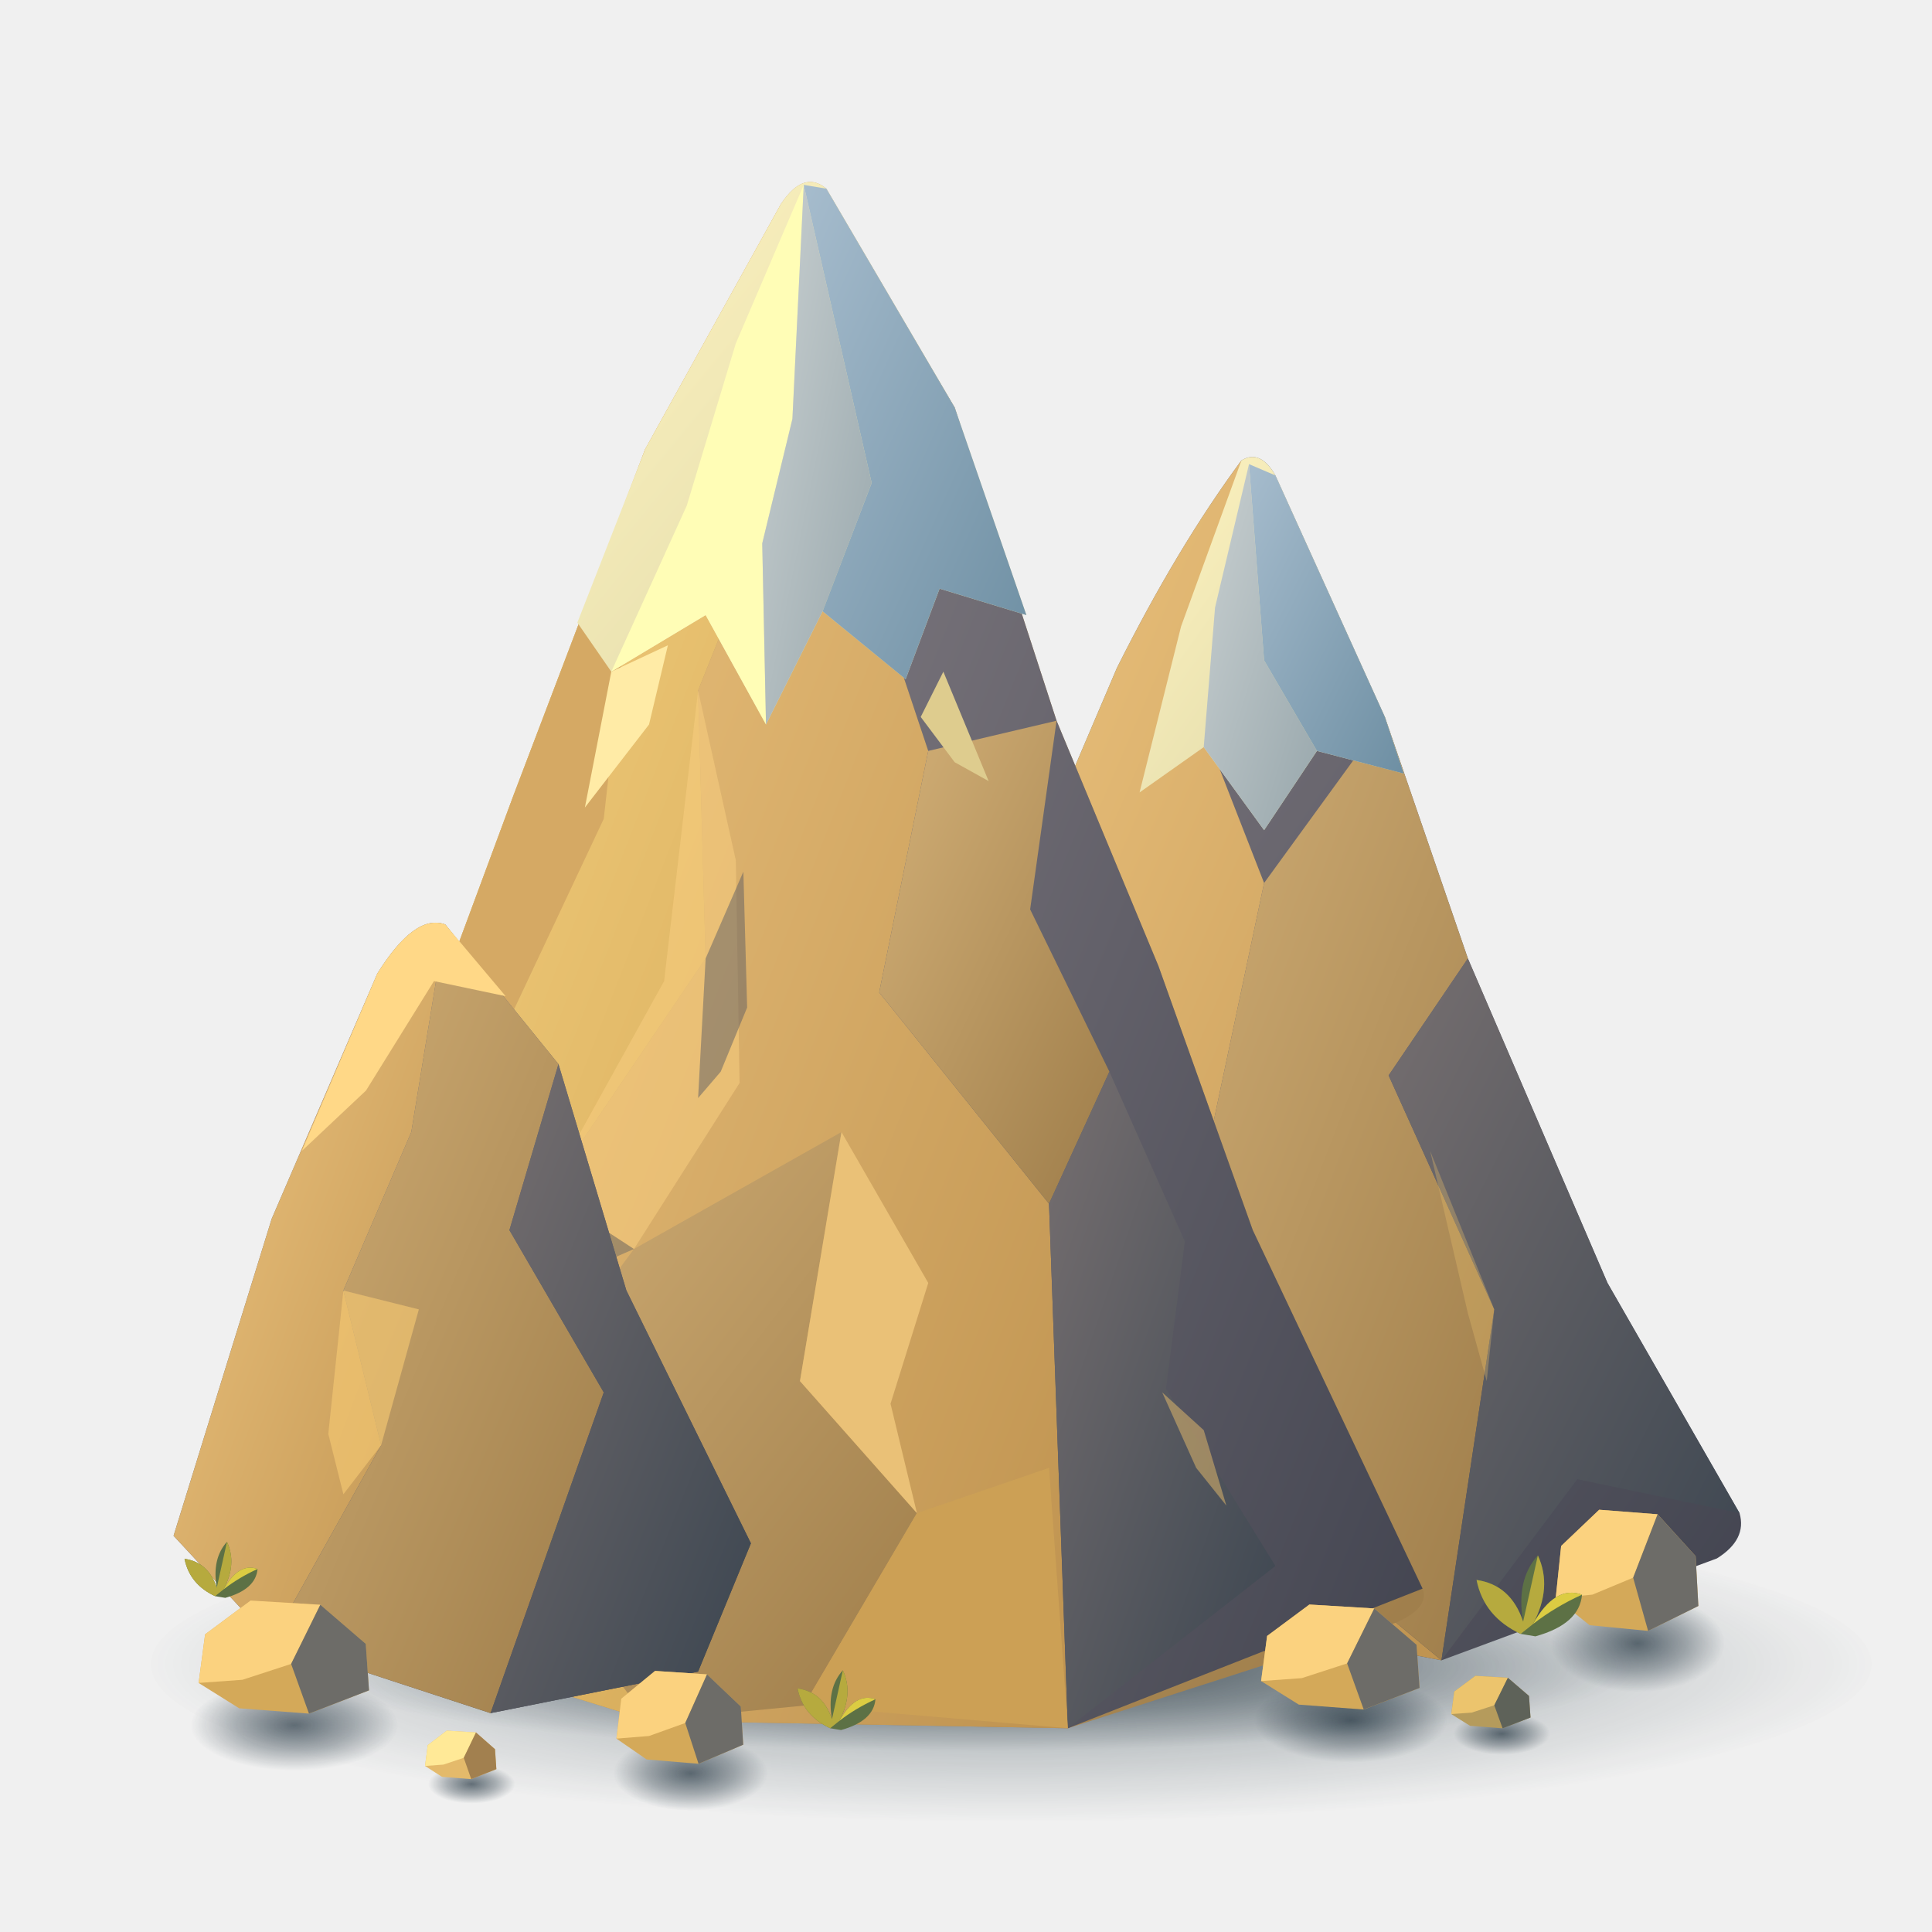
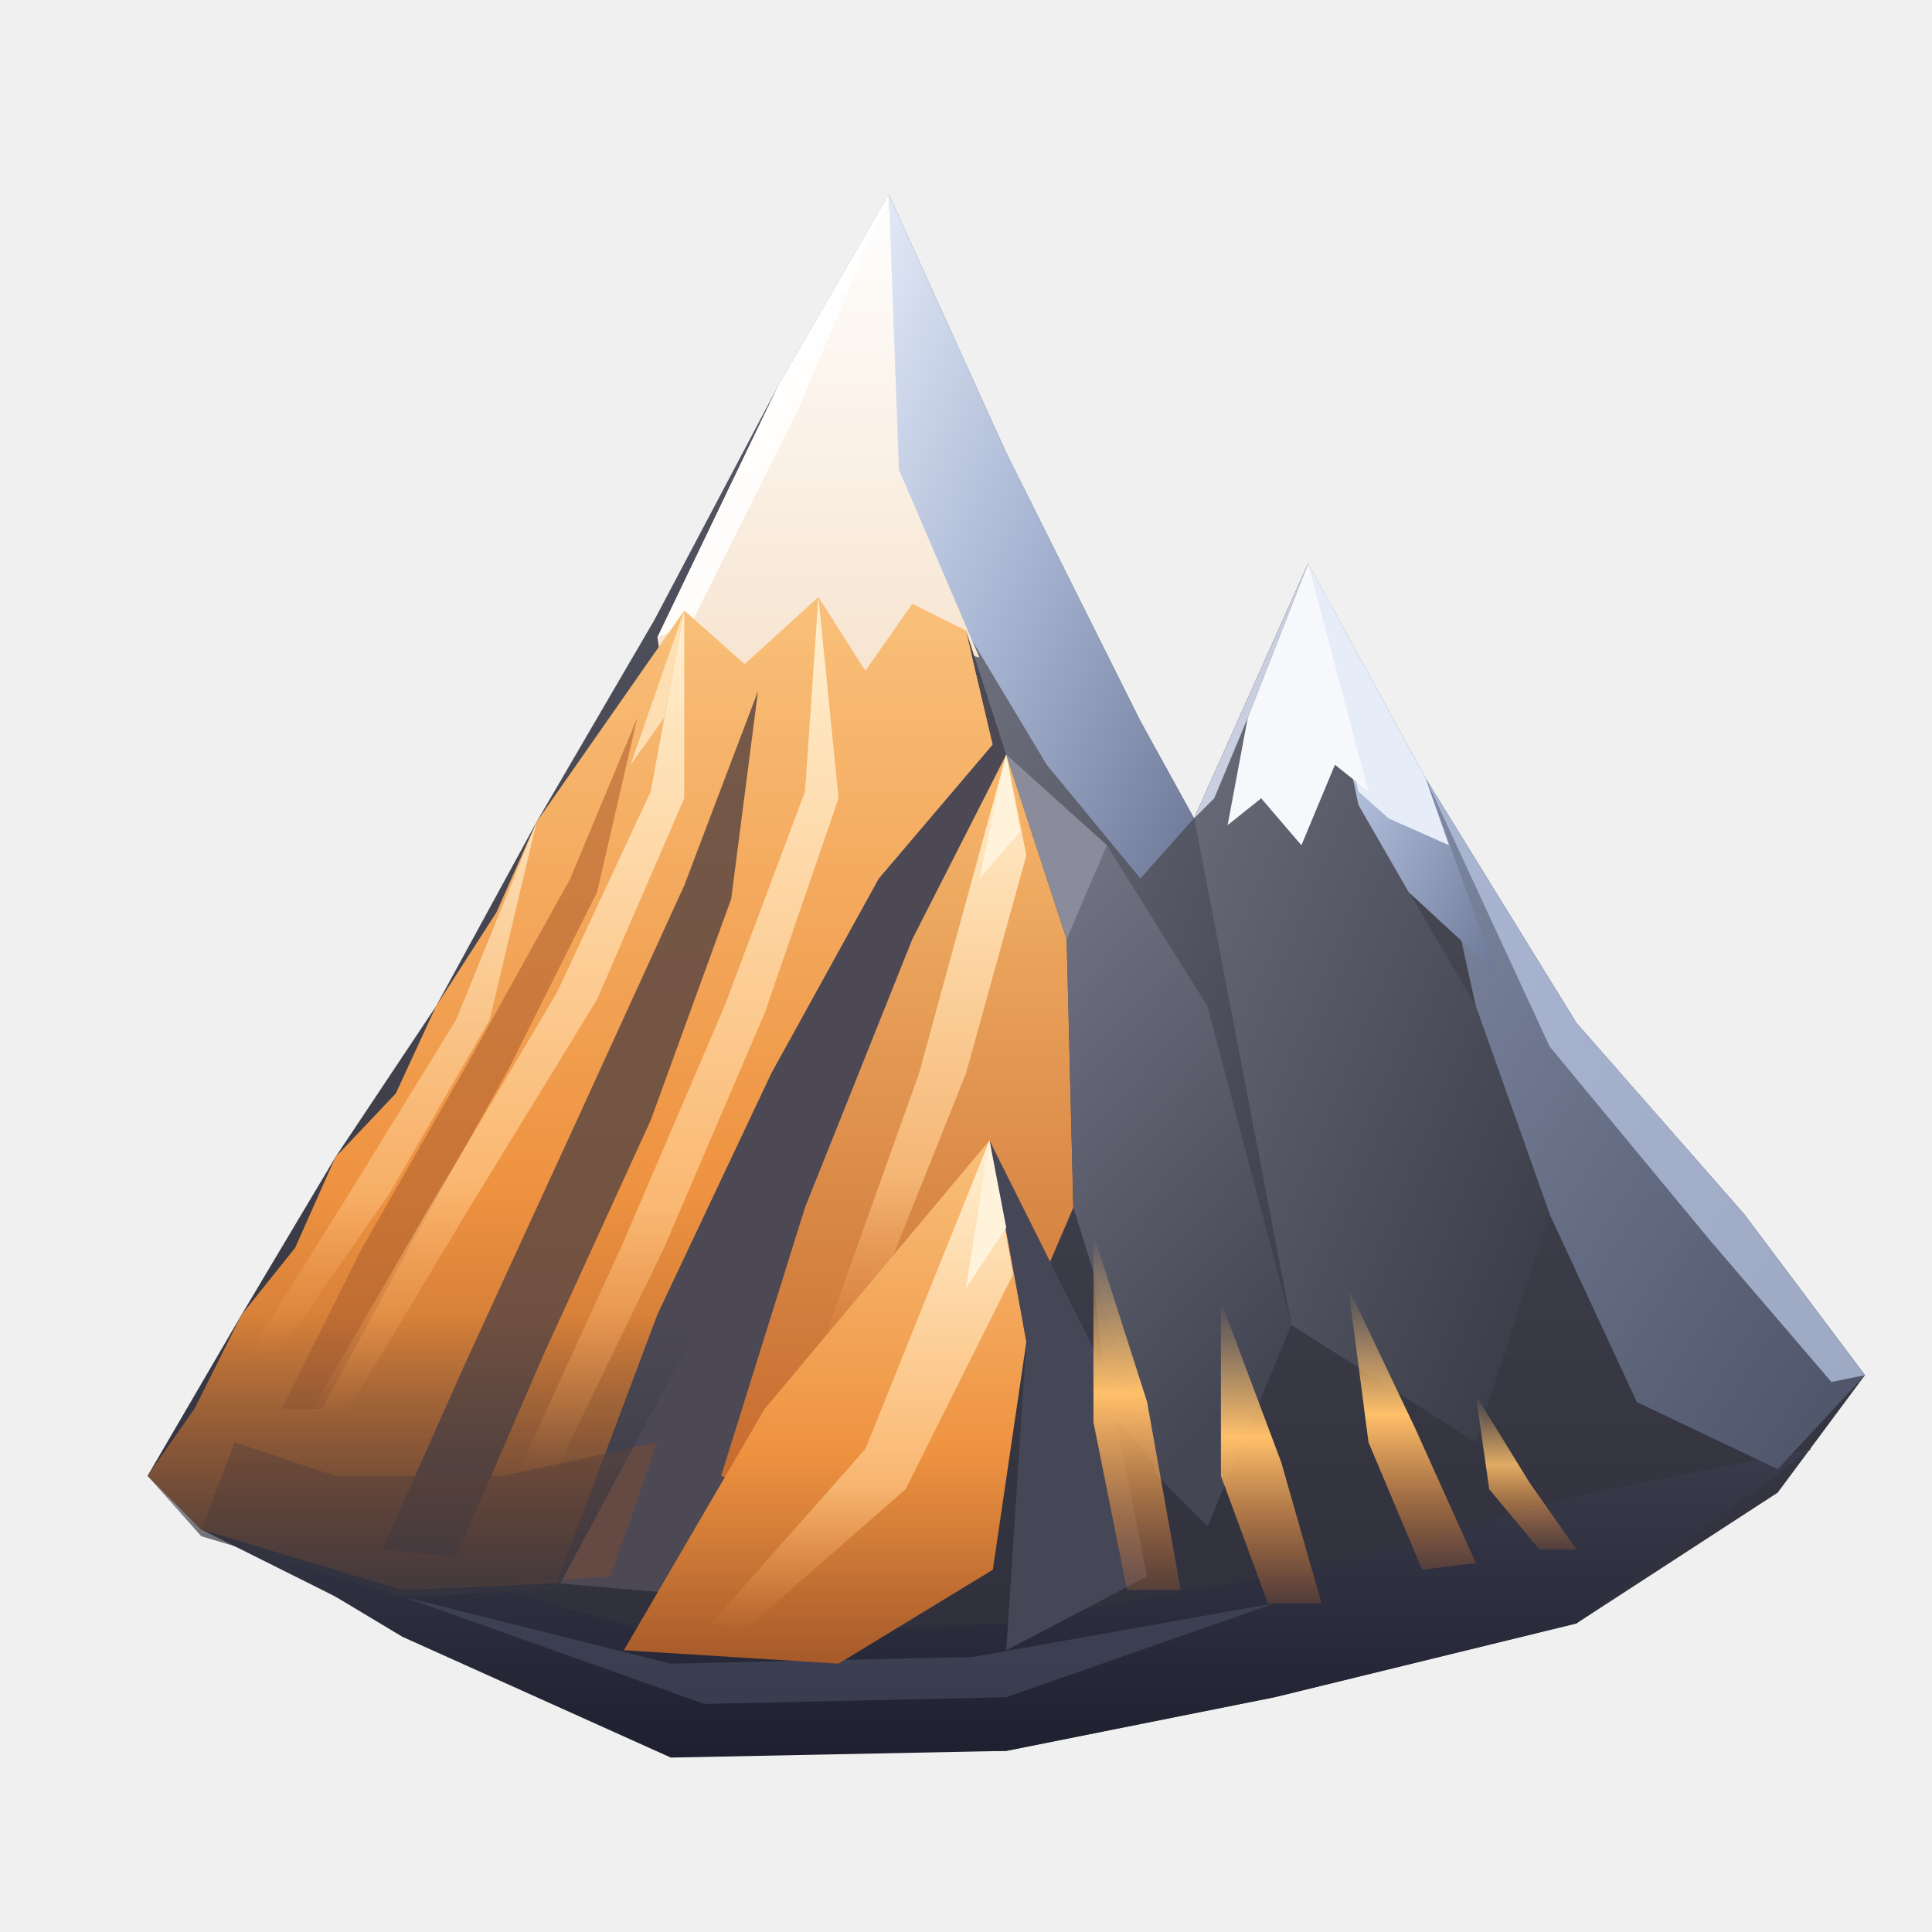
- <svg xmlns="http://www.w3.org/2000/svg" width="512" height="512" viewBox="0 0 512 512" fill="none" role="img" aria-labelledby="title desc">
+ <svg xmlns="http://www.w3.org/2000/svg" width="512" height="512" viewBox="0 0 512 512" fill="none">
  <defs>
-     <radialGradient id="ground">
-       <stop offset="0" stop-color="#172a2a" stop-opacity="0.39" />
-       <stop offset="0.5" stop-color="#112833" stop-opacity="0.22" />
-       <stop offset="1" stop-color="#112833" stop-opacity="0" />
-     </radialGradient>
-     <radialGradient id="contact">
-       <stop offset="0" stop-color="#051927" stop-opacity="0.6" />
-       <stop offset="0.55" stop-color="#051927" stop-opacity="0.3" />
-       <stop offset="1" stop-color="#051927" stop-opacity="0" />
-     </radialGradient>
-     <linearGradient id="stone-left" x1="0%" y1="0%" x2="100%" y2="100%">
-       <stop stop-color="#f0c782" />
-       <stop offset="1" stop-color="#bf9350" />
+     <linearGradient id="lit" x1="0" y1="0" x2="0" y2="1">
+       <stop offset="0" stop-color="#f9c07a" />
+       <stop offset="0.6" stop-color="#ee9240" />
+       <stop offset="1" stop-color="#a65a2a" />
    </linearGradient>
-     <linearGradient id="stone-front" x1="0%" y1="0%" x2="100%" y2="100%">
-       <stop stop-color="#d3b077" />
-       <stop offset="1" stop-color="#9e7d4a" />
+     <linearGradient id="litB" x1="0" y1="0" x2="0" y2="1">
+       <stop offset="0" stop-color="#f8b86c" />
+       <stop offset="1" stop-color="#c4682c" />
    </linearGradient>
-     <linearGradient id="stone-side" x1="0%" y1="0%" x2="100%" y2="100%">
-       <stop stop-color="#827c82" />
-       <stop offset="1" stop-color="#424450" />
+     <linearGradient id="shade" x1="0" y1="0" x2="1" y2="1">
+       <stop offset="0" stop-color="#6e707e" />
+       <stop offset="1" stop-color="#363844" />
    </linearGradient>
-     <linearGradient id="stone-dark" x1="0%" y1="0%" x2="100%" y2="100%">
-       <stop stop-color="#766f70" />
-       <stop offset="1" stop-color="#3b4550" />
+     <linearGradient id="dark" x1="0" y1="0" x2="0" y2="1">
+       <stop offset="0" stop-color="#5a5b68" />
+       <stop offset="1" stop-color="#2c2d38" />
    </linearGradient>
-     <linearGradient id="stone-lit" x1="0%" y1="0%" x2="100%" y2="100%">
-       <stop stop-color="#ffdd8c" />
-       <stop offset="1" stop-color="#d3a756" />
+     <linearGradient id="sky" x1="0" y1="0" x2="1" y2="1">
+       <stop offset="0" stop-color="#e2e9f7" />
+       <stop offset="0.5" stop-color="#a6b4d2" />
+       <stop offset="1" stop-color="#6c7896" />
    </linearGradient>
-     <linearGradient id="snow" x1="0%" y1="0%" x2="100%" y2="100%">
-       <stop stop-color="#fff4c1" />
-       <stop offset="1" stop-color="#d8d3a3" />
+     <linearGradient id="slope" x1="0" y1="0" x2="1" y2="1">
+       <stop offset="0" stop-color="#7e88a2" />
+       <stop offset="1" stop-color="#4c5266" />
    </linearGradient>
-     <linearGradient id="snow-side" x1="0%" y1="0%" x2="100%" y2="100%">
-       <stop stop-color="#c9d0d1" />
-       <stop offset="1" stop-color="#98a7ac" />
+     <linearGradient id="snowL" x1="0" y1="0" x2="0" y2="1">
+       <stop offset="0" stop-color="#ffffff" />
+       <stop offset="1" stop-color="#f6e2cc" />
    </linearGradient>
-     <linearGradient id="snow-shade" x1="0%" y1="0%" x2="100%" y2="100%">
-       <stop stop-color="#a6bccd" />
-       <stop offset="1" stop-color="#6e8fa3" />
+     <linearGradient id="base" x1="0" y1="0" x2="0" y2="1">
+       <stop offset="0" stop-color="#3a3c4c" />
+       <stop offset="1" stop-color="#1e2030" />
+     </linearGradient>
+     <linearGradient id="seam" x1="0" y1="0" x2="0" y2="1">
+       <stop offset="0" stop-color="#ffc070" stop-opacity="0" />
+       <stop offset="0.45" stop-color="#ffc06a" />
+       <stop offset="1" stop-color="#e8782c" stop-opacity="0.2" />
+     </linearGradient>
+     <linearGradient id="hl" x1="0" y1="0" x2="0" y2="1">
+       <stop offset="0" stop-color="#fff0d2" />
+       <stop offset="0.7" stop-color="#ffc888" stop-opacity="0.7" />
+       <stop offset="1" stop-color="#f8a050" stop-opacity="0" />
+     </linearGradient>
+     <linearGradient id="midg" x1="0" y1="0" x2="0.4" y2="1">
+       <stop offset="0" stop-color="#7c7e8e" />
+       <stop offset="1" stop-color="#444654" />
    </linearGradient>
  </defs>
-   <g id="ground-shadows">
-     <ellipse cx="268" cy="441" rx="228" ry="42" fill="url(#ground)" />
-     <ellipse cx="257" cy="442" rx="178" ry="22" fill="url(#contact)" />
-   </g>
-   <g id="rear-peak">
-     <path d="M244 299 L296 177 Q312 145 329 122 Q334 119 338 126 L367 190 L389 254 L426 340 L461 401 Q463 408 455 413 L382 440 L304 425 L273 365 Z" fill="url(#stone-side)" />
-     <path d="M329 122 L319 193 L335 234 L317 319 L300 372 L382 440 L304 425 L273 365 L244 299 L296 177 Q312 145 329 122 Z" fill="url(#stone-left)" />
-     <path d="M335 234 L367 190 L389 254 L368 285 L396 347 L382 440 L300 372 L317 319 Z" fill="url(#stone-front)" />
-     <path d="M368 285 L389 254 L426 340 L461 401 L418 392 L382 440 L396 347 Z" fill="url(#stone-dark)" />
-     <path d="M329 122 Q334 119 338 126 L367 190 L372 205 L349 199 L335 220 L319 198 L302 210 L313 166 Z" fill="url(#snow)" />
-     <path d="M331 123 L335 175 L349 199 L335 220 L319 198 L322 161 Z" fill="url(#snow-side)" />
-     <path d="M338 126 L367 190 L372 205 L349 199 L335 175 L331 123 Z" fill="url(#snow-shade)" />
-     <path d="M379 305 L396 347 L394 366 L389 348 Z" fill="#e6bb6a" opacity=".34" />
-   </g>
-   <g id="main-peak">
-     <path d="M56 404 L93 327 L136 211 L171 119 L207 54 Q213 45 219 50 L253 108 L280 191 L307 256 L332 326 L377 421 Q379 426 370 430 L283 458 L172 456 L104 435 Z" fill="url(#stone-front)" />
-     <path d="M213 49 L205 133 L185 183 L187 254 L145 316 L123 392 L172 456 L104 435 L56 404 L93 327 L136 211 L171 119 L207 54 Z" fill="url(#stone-lit)" />
-     <path d="M213 49 L230 151 L246 199 L233 263 L278 319 L283 458 L172 456 L123 392 L145 316 L187 254 L185 183 L205 133 Z" fill="url(#stone-left)" />
-     <path d="M213 49 Q218 47 222 56 L253 108 L280 191 L307 256 L332 326 L377 421 L283 458 L278 319 L233 263 L246 199 L230 151 Z" fill="url(#stone-side)" />
-     <path d="M171 119 L160 217 L136 268 L145 316 L123 392 L85 414 L56 404 L93 327 L136 211 Z" fill="#d5a964" />
-     <path d="M185 183 L176 260 L145 316 L168 331 L196 287 L195 228 Z" fill="#f8cd7f" opacity=".55" />
-     <path d="M246 199 L280 191 L273 241 L294 284 L278 319 L233 263 Z" fill="url(#stone-front)" />
-     <path d="M294 284 L314 329 L309 368 L338 415 L283 458 L278 319 Z" fill="url(#stone-dark)" />
-     <path d="M168 331 L223 300 L212 366 L243 401 L213 452 L172 456 L123 392 Z" fill="url(#stone-front)" />
-     <path d="M223 300 L246 340 L236 372 L243 401 L212 366 Z" fill="#eac177" />
-     <path d="M93 327 L99 367 L85 414 L56 404 Z" fill="#f1c370" />
-     <path d="M243 401 L278 389 L283 458 L213 452 Z" fill="#cca055" />
-     <path d="M171 119 L207 54 Q213 45 219 50 L253 108 L272 163 L249 156 L240 180 L218 162 L203 192 L187 163 L162 178 L153 165 Z" fill="url(#snow)" />
-     <path d="M213 49 L210 111 L202 144 L203 192 L187 163 L162 178 L182 134 L195 91 Z" fill="#fffdb6" />
-     <path d="M213 49 L231 128 L218 162 L203 192 L202 144 L210 111 Z" fill="url(#snow-side)" />
-     <path d="M219 50 L253 108 L272 163 L249 156 L240 180 L218 162 L231 128 L213 49 Z" fill="url(#snow-shade)" />
-     <path d="M162 178 L177 171 L172 192 L155 214 Z" fill="#ffeba6" />
-     <path d="M244 190 L250 178 L262 207 L253 202 Z" fill="#decc8e" />
-     <path d="M145 316 L168 331 L152 338 L134 365 Z" fill="#595d64" opacity=".42" />
-     <path d="M187 254 L197 231 L198 267 L191 284 L185 291 Z" fill="#5d5d64" opacity=".5" />
-     <path d="M308 369 L319 379 L325 399 L317 389 Z" fill="#e9be6b" opacity=".5" />
-   </g>
-   <g id="foothill">
-     <path d="M46 407 L72 323 L100 258 Q110 242 118 245 L148 282 L166 342 L199 409 L185 443 L130 454 L72 435 Z" fill="url(#stone-side)" />
-     <path d="M46 407 L72 323 L100 258 Q110 242 118 245 L109 300 L91 342 L101 383 L72 435 Z" fill="url(#stone-left)" />
-     <path d="M118 245 L148 282 L135 326 L160 369 L130 454 L72 435 L101 383 L91 342 L109 300 Z" fill="url(#stone-front)" />
-     <path d="M148 282 L166 342 L199 409 L185 443 L130 454 L160 369 L135 326 Z" fill="url(#stone-dark)" />
-     <path d="M100 258 Q110 242 118 245 L134 264 L115 260 L97 289 L80 305 Z" fill="#ffd887" />
-     <path d="M91 342 L111 347 L101 383 L91 396 L87 380 Z" fill="#f4c772" opacity=".65" />
-   </g>
-   <g id="base-details">
-     <ellipse cx="78" cy="457.2" rx="27.52" ry="12.04" fill="url(#contact)" />
-     <g id="pebble-0" transform="translate(75 439)">
-       <path d="M-22.36 7.0 L-20.64 -5.88 L-8.6 -14.84 L9.89 -13.72 L21.93 -3.36 L22.79 8.96 L6.88 15.12 L-11.61 13.72 Z" fill="#d4a959" />
-       <path d="M-22.36 7.0 L-20.64 -5.88 L-8.6 -14.84 L9.89 -13.72 L2.15 1.96 L-10.75 6.16 Z" fill="#fbd27f" />
-       <path d="M9.89 -13.72 L21.93 -3.36 L22.79 8.96 L6.88 15.12 L2.15 1.96 Z" fill="#6d6c68" />
-     </g>
-     <ellipse cx="183" cy="469.95" rx="20.48" ry="9.89" fill="url(#contact)" />
-     <g id="pebble-1" transform="translate(180 455)">
-       <path d="M-16.64 5.75 L-15.36 -4.83 L-6.4 -12.19 L7.36 -11.27 L16.32 -2.76 L16.96 7.36 L5.12 12.42 L-8.64 11.27 Z" fill="#d4a959" />
-       <path d="M-16.64 5.75 L-15.36 -4.83 L-6.4 -12.19 L7.36 -11.27 L1.6 1.61 L-8.0 5.06 Z" fill="#fbd27f" />
-       <path d="M7.36 -11.27 L16.32 -2.76 L16.96 7.36 L5.12 12.42 L1.6 1.61 Z" fill="#6d6c68" />
-     </g>
-     <ellipse cx="358" cy="455.9" rx="25.6" ry="11.18" fill="url(#contact)" />
-     <g id="pebble-2" transform="translate(355 439)">
-       <path d="M-20.8 6.5 L-19.2 -5.46 L-8.0 -13.78 L9.2 -12.74 L20.4 -3.12 L21.2 8.32 L6.4 14.04 L-10.8 12.74 Z" fill="#d4a959" />
-       <path d="M-20.8 6.5 L-19.2 -5.46 L-8.0 -13.78 L9.2 -12.74 L2.0 1.82 L-10.0 5.72 Z" fill="#fbd27f" />
-       <path d="M9.2 -12.74 L20.4 -3.12 L21.2 8.32 L6.4 14.04 L2.0 1.82 Z" fill="#6d6c68" />
-     </g>
-     <ellipse cx="434" cy="435.5" rx="23.04" ry="12.9" fill="url(#contact)" />
-     <g id="pebble-3" transform="translate(431 416)">
-       <path d="M-18.72 7.5 L-17.28 -6.3 L-7.2 -15.9 L8.28 -14.7 L18.36 -3.6 L19.08 9.6 L5.76 16.2 L-9.72 14.7 Z" fill="#d4a959" />
-       <path d="M-18.72 7.5 L-17.28 -6.3 L-7.2 -15.9 L8.28 -14.7 L1.8 2.1 L-9.0 6.6 Z" fill="#fbd27f" />
-       <path d="M8.28 -14.7 L18.36 -3.6 L19.08 9.6 L5.76 16.2 L1.8 2.1 Z" fill="#6d6c68" />
-     </g>
-     <ellipse cx="398" cy="459.45" rx="12.8" ry="5.59" fill="url(#contact)" />
-     <g id="pebble-4" transform="translate(395 451)">
-       <path d="M-10.4 3.25 L-9.6 -2.73 L-4.0 -6.89 L4.6 -6.37 L10.2 -1.56 L10.6 4.16 L3.2 7.02 L-5.4 6.37 Z" fill="#b59b5c" />
-       <path d="M-10.4 3.25 L-9.6 -2.73 L-4.0 -6.89 L4.6 -6.37 L1.0 0.91 L-5.0 2.86 Z" fill="#ecc46d" />
-       <path d="M4.6 -6.37 L10.2 -1.56 L10.6 4.16 L3.2 7.02 L1.0 0.91 Z" fill="#5e6259" />
-     </g>
-     <ellipse cx="125" cy="472.8" rx="11.52" ry="5.16" fill="url(#contact)" />
-     <g id="pebble-5" transform="translate(122 465)">
-       <path d="M-9.36 3.0 L-8.64 -2.52 L-3.6 -6.36 L4.14 -5.88 L9.18 -1.44 L9.54 3.84 L2.88 6.48 L-4.86 5.88 Z" fill="#e4ba6b" />
-       <path d="M-9.36 3.0 L-8.64 -2.52 L-3.6 -6.36 L4.14 -5.88 L0.9 0.84 L-4.5 2.64 Z" fill="#ffe997" />
-       <path d="M4.14 -5.88 L9.18 -1.44 L9.54 3.84 L2.88 6.48 L0.9 0.84 Z" fill="#a2804f" />
-     </g>
-     <g id="grass-6" transform="translate(403 433) scale(0.65)">
-       <path d="M0 0 Q-15 -7 -18 -22 Q-4 -20 1 -5 Q-2 -22 7 -32 Q13 -19 5 -4 Q14 -20 25 -16 Q24 -4 6 1 Z" fill="#5d7145" />
-       <path d="M0 0 Q-15 -7 -18 -22 Q-4 -20 1 -5 L7 -32 Q13 -19 5 -4 Z" fill="#b6aa3e" />
-       <path d="M5 -4 Q14 -20 25 -16 Q14 -11 5 -4" fill="#dccc42" />
-     </g>
-     <g id="grass-7" transform="translate(220 458) scale(0.48)">
-       <path d="M0 0 Q-15 -7 -18 -22 Q-4 -20 1 -5 Q-2 -22 7 -32 Q13 -19 5 -4 Q14 -20 25 -16 Q24 -4 6 1 Z" fill="#5d7145" />
-       <path d="M0 0 Q-15 -7 -18 -22 Q-4 -20 1 -5 L7 -32 Q13 -19 5 -4 Z" fill="#b6aa3e" />
-       <path d="M5 -4 Q14 -20 25 -16 Q14 -11 5 -4" fill="#dccc42" />
-     </g>
-     <g id="grass-8" transform="translate(57 423) scale(0.45)">
-       <path d="M0 0 Q-15 -7 -18 -22 Q-4 -20 1 -5 Q-2 -22 7 -32 Q13 -19 5 -4 Q14 -20 25 -16 Q24 -4 6 1 Z" fill="#5d7145" />
-       <path d="M0 0 Q-15 -7 -18 -22 Q-4 -20 1 -5 L7 -32 Q13 -19 5 -4 Z" fill="#b6aa3e" />
-       <path d="M5 -4 Q14 -20 25 -16 Q14 -11 5 -4" fill="#dccc42" />
-     </g>
+   <g transform="scale(0.888889)">
+     <path d="M265 58 L300 135 L340 215 L356 244 L390 168 L425 232 L470 305 L520 362 L556 410 L530 445 L470 484 L380 506 L300 522 L200 522 L120 486 L60 456 L44 440 L72 392 L100 345 L130 300 L160 245 L195 185 L232 115 Z" fill="url(#dark)" />
+     <path d="M50 446 L120 466 L200 488 L300 484 L400 466 L470 446 L540 432 L470 484 L380 506 L300 522 L200 524 L120 488 Z" fill="url(#base)" />
+     <path d="M120 476 L200 496 L290 494 L380 478 L300 506 L210 508 Z" fill="#4a4d60" opacity="0.6" />
+     <path d="M425 232 L470 305 L520 362 L556 410 L530 438 L488 418 L462 362 L440 300 Z" fill="url(#slope)" />
+     <path d="M425 232 L470 305 L520 362 L556 410 L546 412 L510 370 L462 312 Z" fill="#b8c6e2" opacity="0.75" />
+     <path d="M390 168 L405 240 L440 300 L462 362 L440 430 L385 395 L356 244 Z" fill="url(#shade)" />
+     <path d="M390 168 L425 232 L446 290 L420 266 L405 240 Z" fill="url(#sky)" />
+     <path d="M390 168 L425 232 L432 252 L414 244 L405 236 Z" fill="#e6ecf8" />
+     <path d="M390 168 L408 236 L398 228 L388 252 L376 238 L366 246 L372 214 Z" fill="#f7f8fc" />
+     <path d="M390 168 L372 214 L362 238 L356 244 Z" fill="#c9cfe0" />
+     <path d="M265 58 L300 135 L340 215 L356 244 L340 262 L312 228 L288 188 L266 140 Z" fill="url(#sky)" />
+     <path d="M288 188 L312 228 L340 262 L356 244 L385 395 L360 455 L330 420 L318 300 Z" fill="url(#shade)" />
+     <path d="M265 58 L268 140 L292 196 L276 192 L262 214 L248 192 L226 210 L214 196 L198 204 L196 190 L232 115 Z" fill="url(#snowL)" />
+     <path d="M265 58 L232 115 L196 190 L206 186 L238 122 Z" fill="#ffffff" opacity="0.9" />
+     <path d="M204 182 L222 198 L244 178 L258 200 L272 180 L288 188 L296 222 L262 262 L230 320 L196 392 L166 472 L120 474 L60 456 L44 440 L58 420 L72 392 L88 372 L100 345 L118 326 L130 300 L148 272 L160 245 Z" fill="url(#lit)" />
+     <path d="M288 188 L300 225 L274 280 L250 350 L226 430 L212 476 L166 472 L196 392 L230 320 L262 262 L296 222 Z" fill="#4c4954" />
+     <path d="M226 206 L204 264 L172 334 L138 408 L114 462 L136 464 L162 404 L194 334 L218 268 Z" fill="#5e4842" opacity="0.85" />
+     <path d="M190 214 L170 262 L140 316 L108 372 L84 420 L96 420 L122 372 L152 318 L178 266 Z" fill="#b0602e" opacity="0.6" />
+     <path d="M60 456 L120 474 L182 470 L196 430 L150 440 L100 440 L70 430 Z" fill="#7a4a34" opacity="0.55" />
+     <linearGradient id="fadeB" x1="0" y1="0" x2="0" y2="1">
+       <stop offset="0" stop-color="#34343f" stop-opacity="0" />
+       <stop offset="1" stop-color="#34343f" stop-opacity="0.85" />
+     </linearGradient>
+     <path d="M44 440 L58 420 L72 392 L210 392 L166 474 L120 476 L60 458 Z" fill="url(#fadeB)" />
+     <path d="M204 182 L194 236 L166 296 L128 360 L92 422 L104 420 L140 360 L178 298 L204 238 Z" fill="url(#hl)" />
+     <path d="M160 245 L136 304 L104 356 L74 404 L84 402 L116 356 L146 304 Z" fill="url(#hl)" opacity="0.75" />
+     <path d="M244 178 L240 236 L216 300 L186 370 L154 440 L166 438 L198 372 L228 302 L250 238 Z" fill="url(#hl)" />
+     <path d="M300 225 L318 280 L320 360 L290 430 L240 450 L215 440 L240 360 L272 280 Z" fill="url(#litB)" />
+     <path d="M300 225 L318 280 L320 360 L345 440 L360 455 L385 395 L360 300 L330 252 Z" fill="url(#midg)" />
+     <path d="M300 225 L306 255 L288 320 L256 400 L244 404 L274 320 Z" fill="url(#hl)" />
+     <path d="M300 225 L330 252 L318 280 Z" fill="#8a8c9c" />
+     <path d="M295 340 L306 400 L296 468 L250 496 L186 492 L228 420 Z" fill="url(#lit)" />
+     <path d="M295 340 L302 380 L270 444 L222 486 L212 484 L258 432 Z" fill="url(#hl)" />
+     <path d="M295 340 L330 410 L342 470 L300 492 L306 400 Z" fill="#454756" />
+     <path d="M295 340 L300 366 L288 384 Z" fill="#fff3dc" />
+     <path d="M300 225 L304 248 L292 262 Z" fill="#fff3dc" />
+     <path d="M204 182 L198 214 L188 228 Z" fill="#ffe8c4" opacity="0.8" />
+     <path d="M326 368 L342 418 L352 474 L336 474 L326 424 Z" fill="url(#seam)" />
+     <path d="M364 388 L382 436 L394 478 L378 478 L364 440 Z" fill="url(#seam)" />
+     <path d="M402 384 L422 426 L440 466 L424 468 L408 430 Z" fill="url(#seam)" />
+     <path d="M440 416 L456 442 L470 462 L459 462 L444 444 Z" fill="url(#seam)" opacity="0.85" />
  </g>
</svg>
